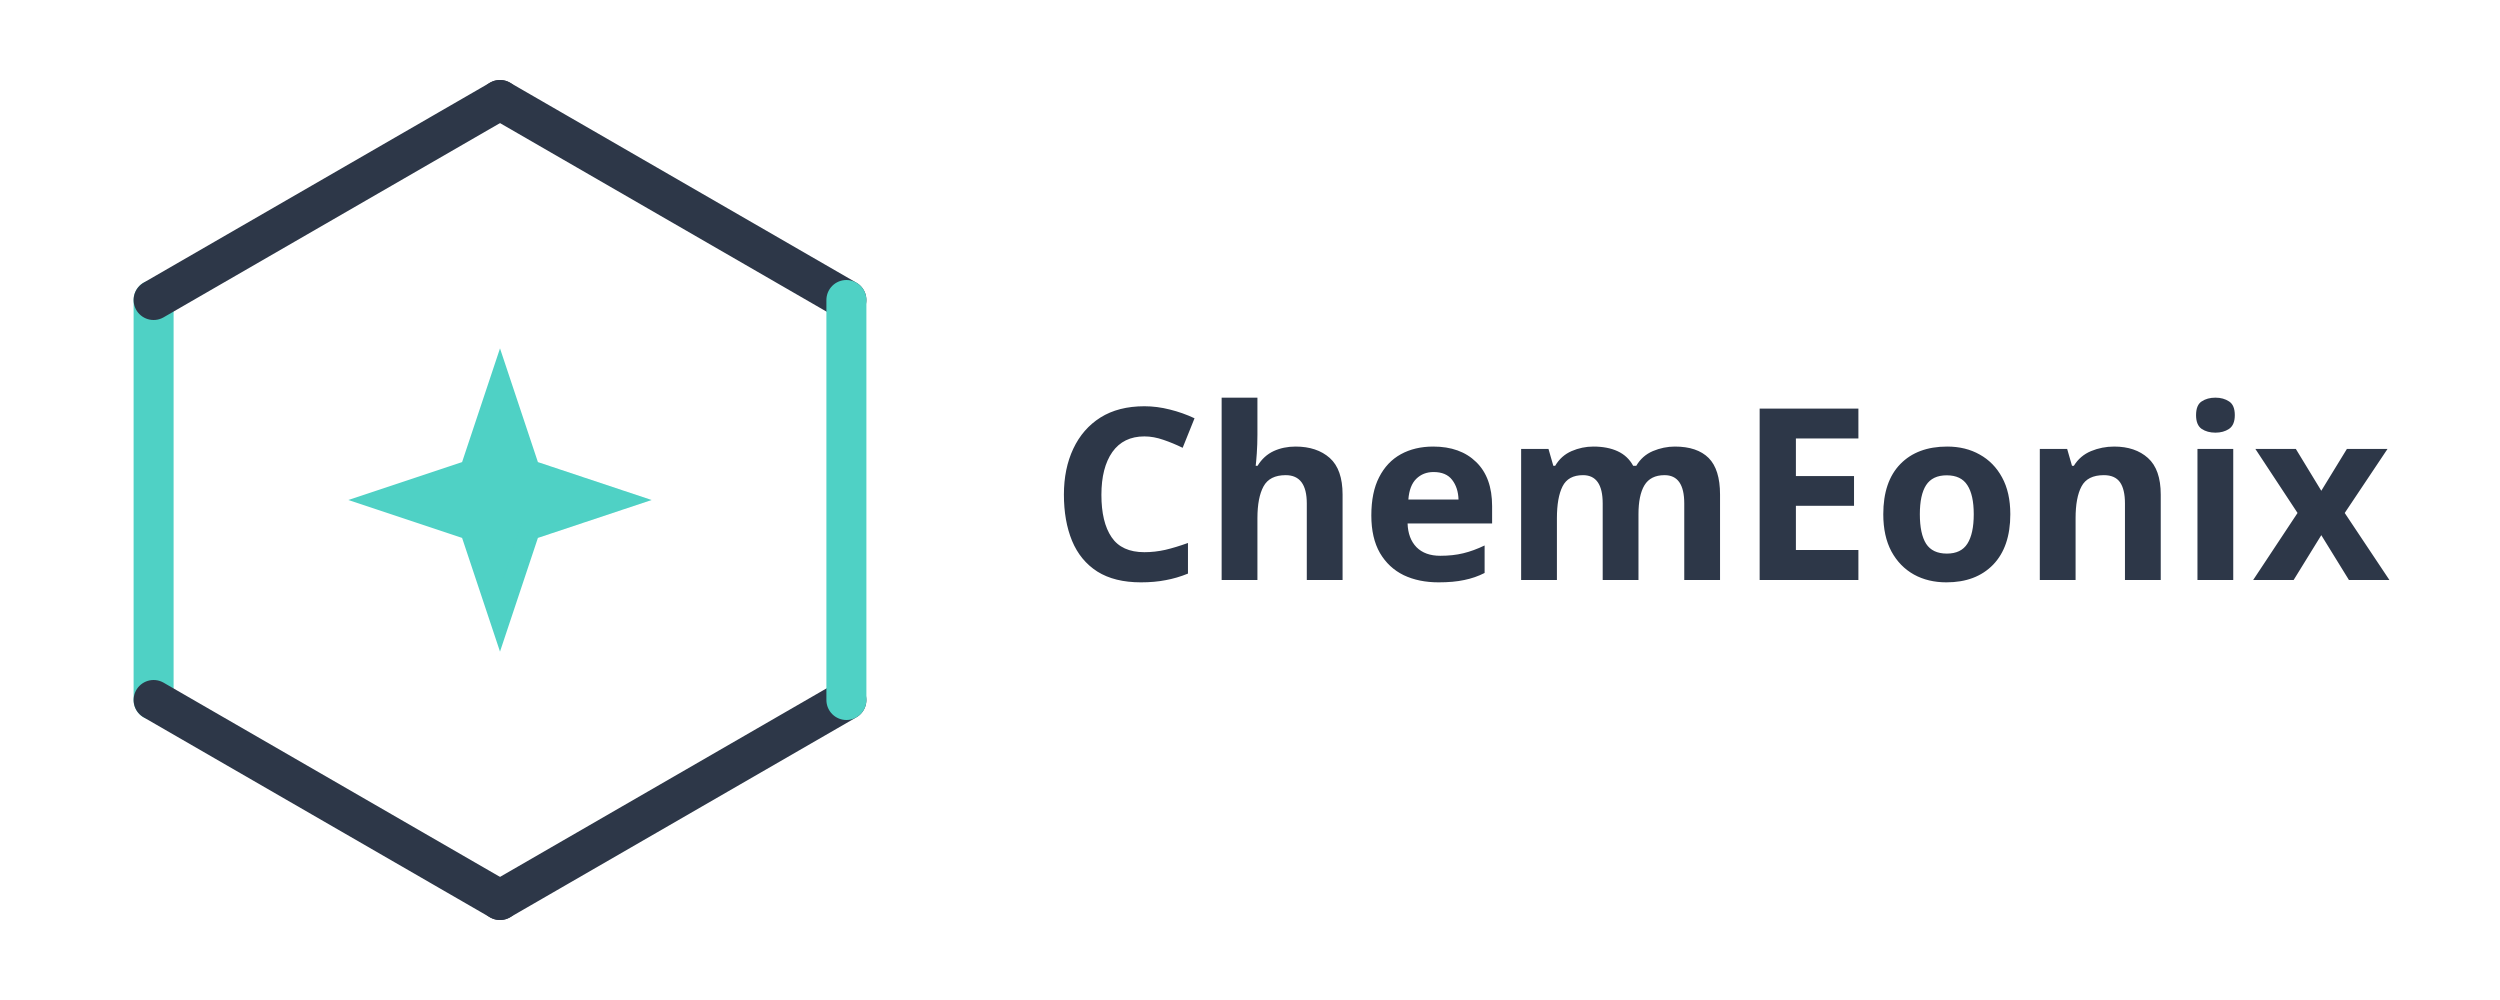
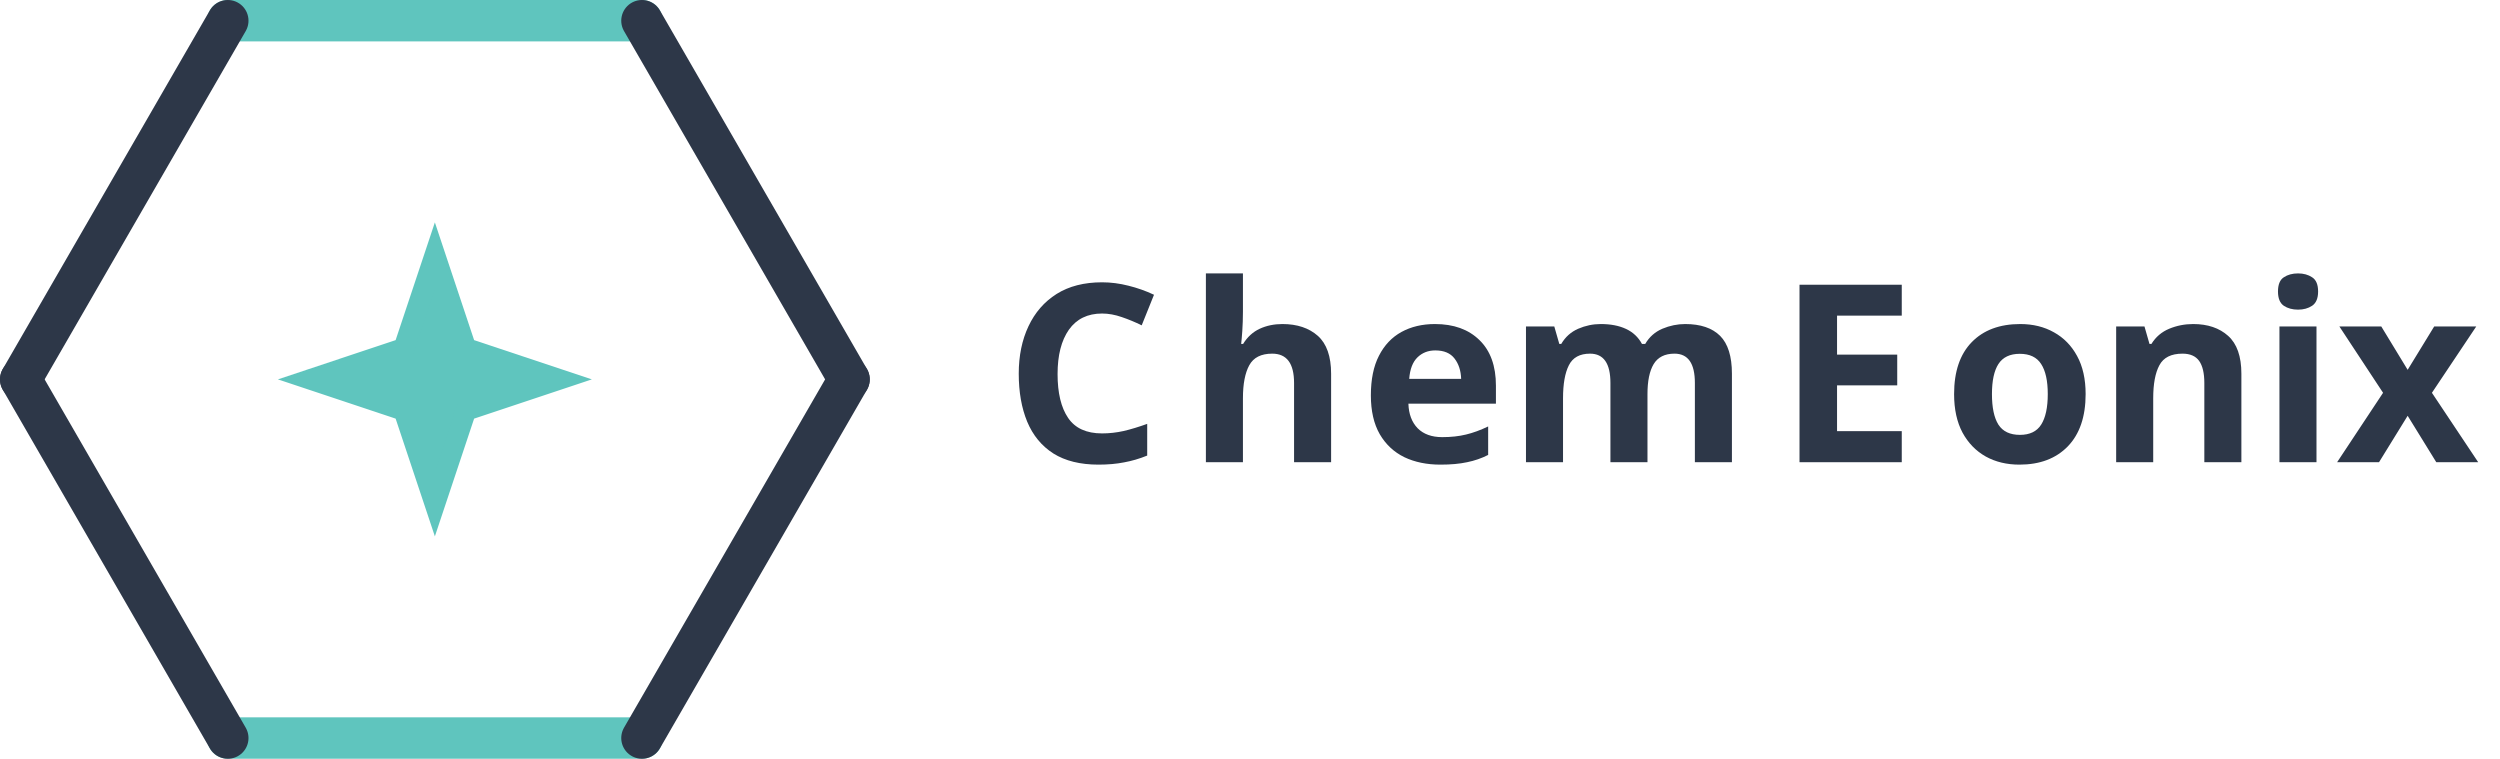
- <svg xmlns="http://www.w3.org/2000/svg" width="250" height="100" viewBox="0 0 250 100" font-family="Montserrat, sans-serif">
-   <g transform="translate(50, 50)">
-     <g stroke-width="4" stroke-linecap="round" stroke-linejoin="round">
-       <path d="M 0 -40 L 34.64 -20" stroke="#2D3748" />
-       <path d="M 0 40 L 34.64 20" stroke="#2D3748" />
-       <path d="M 34.64 -20 L 34.64 20" stroke="#4FD1C5" />
-       <path d="M -34.64 20 L -34.64 -20" stroke="#4FD1C5" />
-       <path d="M -34.64 20 L 0 40" stroke="#2D3748" />
-       <path d="M -34.64 -20 L 0 -40" stroke="#2D3748" />
-     </g>
-     <g fill="#4FD1C5" stroke="#4FD1C5" stroke-width="2">
-       <path d="M 0 -12 L 3 -3 L 12 0 L 3 3 L 0 12 L -3 3 L -12 0 L -3 -3 Z" />
-     </g>
+ <svg xmlns="http://www.w3.org/2000/svg" id="Layer_2" data-name="Layer 2" viewBox="0 0 241.45 73.28">
+   <g id="Layer_1-2" data-name="Layer 1">
+     <path d="M62,71.28H22" style="stroke: #5fc5be; stroke-linecap: round; stroke-linejoin: round; stroke-width: 4px;" />
+     <path d="M22,2h40" style="stroke: #5fc5be; stroke-linecap: round; stroke-linejoin: round; stroke-width: 4px;" />
+     <path d="M2,36.64L22,2" style="stroke: #2d3748; stroke-linecap: round; stroke-linejoin: round; stroke-width: 4px;" />
+     <path d="M82,36.64L62,2" style="stroke: #2d3748; stroke-linecap: round; stroke-linejoin: round; stroke-width: 4px;" />
+     <path d="M62,71.28l20-34.64" style="stroke: #2d3748; stroke-linecap: round; stroke-linejoin: round; stroke-width: 4px;" />
+     <path d="M22,71.28L2,36.64" style="stroke: #2d3748; stroke-linecap: round; stroke-linejoin: round; stroke-width: 4px;" />
+     <path d="M42,24.64l3,9,9,3-9,3-3,9-3-9-9-3,9-3,3-9Z" style="fill: #5fc5be; stroke: #5fc5be; stroke-width: 2px;" />
+     <text transform="translate(97 44.64)" style="fill: #2d3748; font-family: Montserrat-Bold, Montserrat; font-size: 24px; font-weight: 700; isolation: isolate;">
+       <tspan x="0" y="0">C</tspan>
+       <tspan x="17.59" y="0" style="letter-spacing: 0em;">h</tspan>
+       <tspan x="34.32" y="0">em</tspan>
+       <tspan x="74.64" y="0" style="letter-spacing: 0em;">E</tspan>
+       <tspan x="90.65" y="0" style="letter-spacing: 0em;">onix</tspan>
+     </text>
  </g>
-   <text x="105" y="58" font-size="24" font-weight="bold" fill="#2D3748">
-     ChemEonix
-   </text>
</svg>
